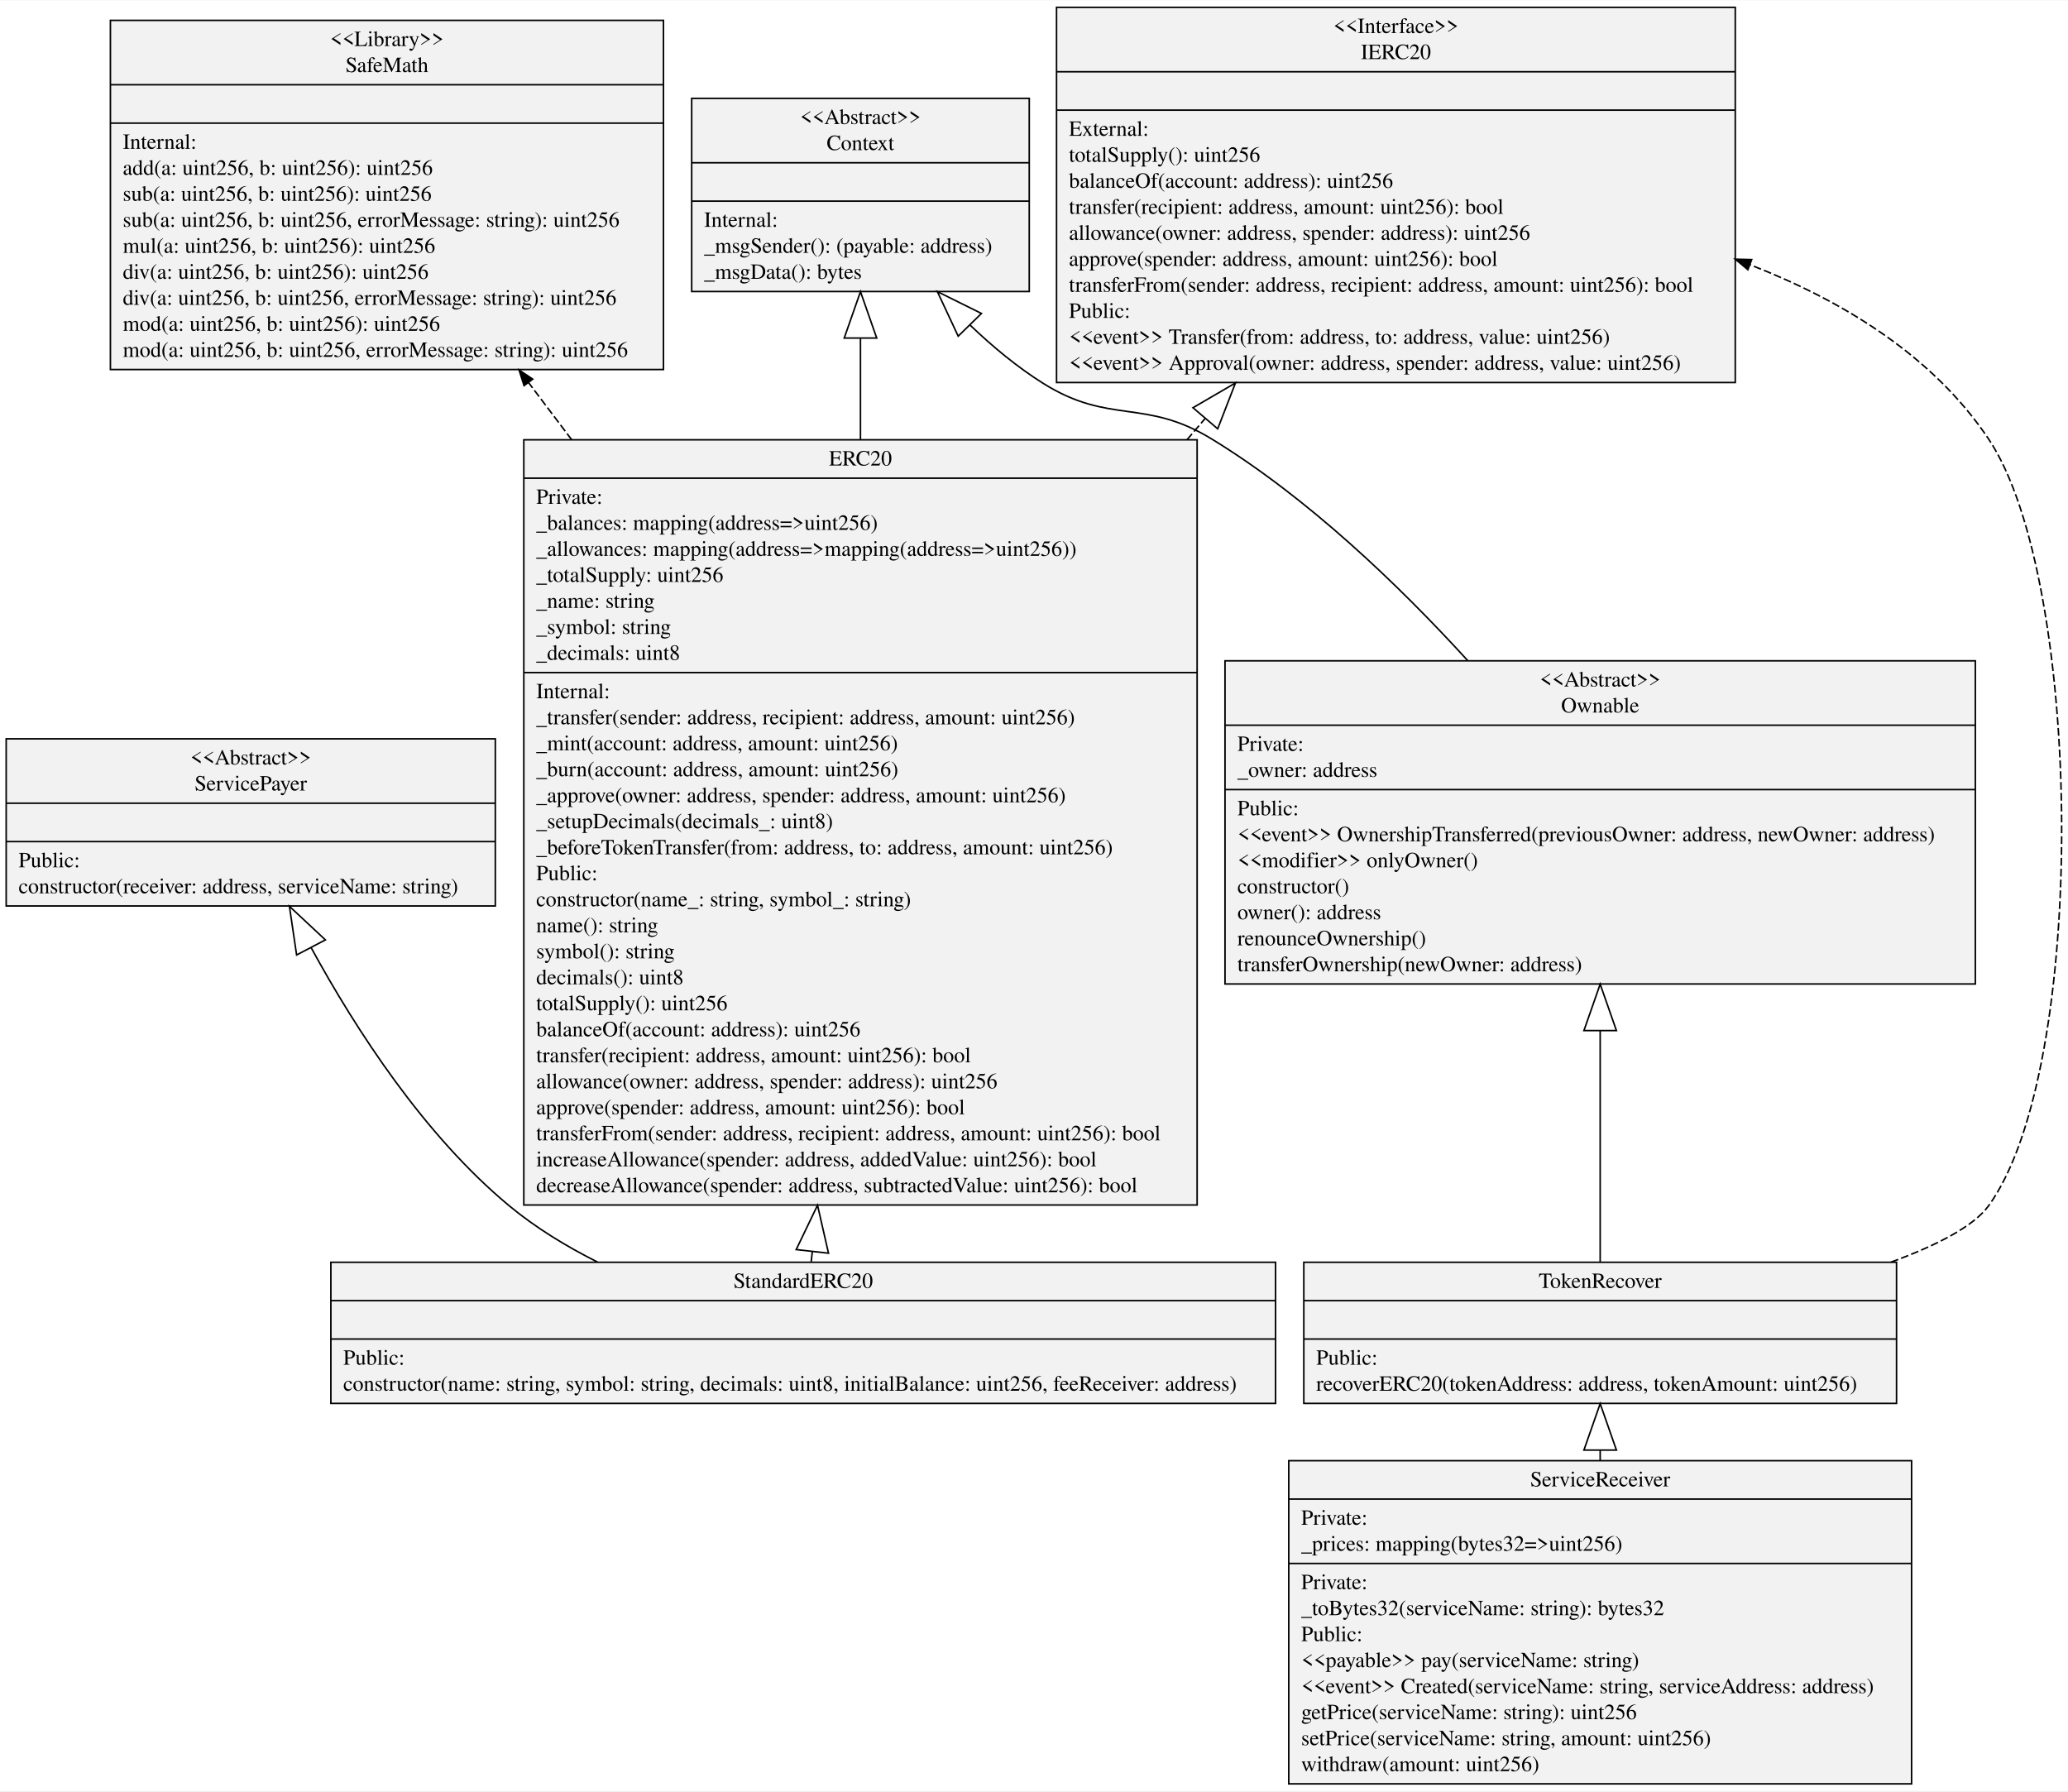
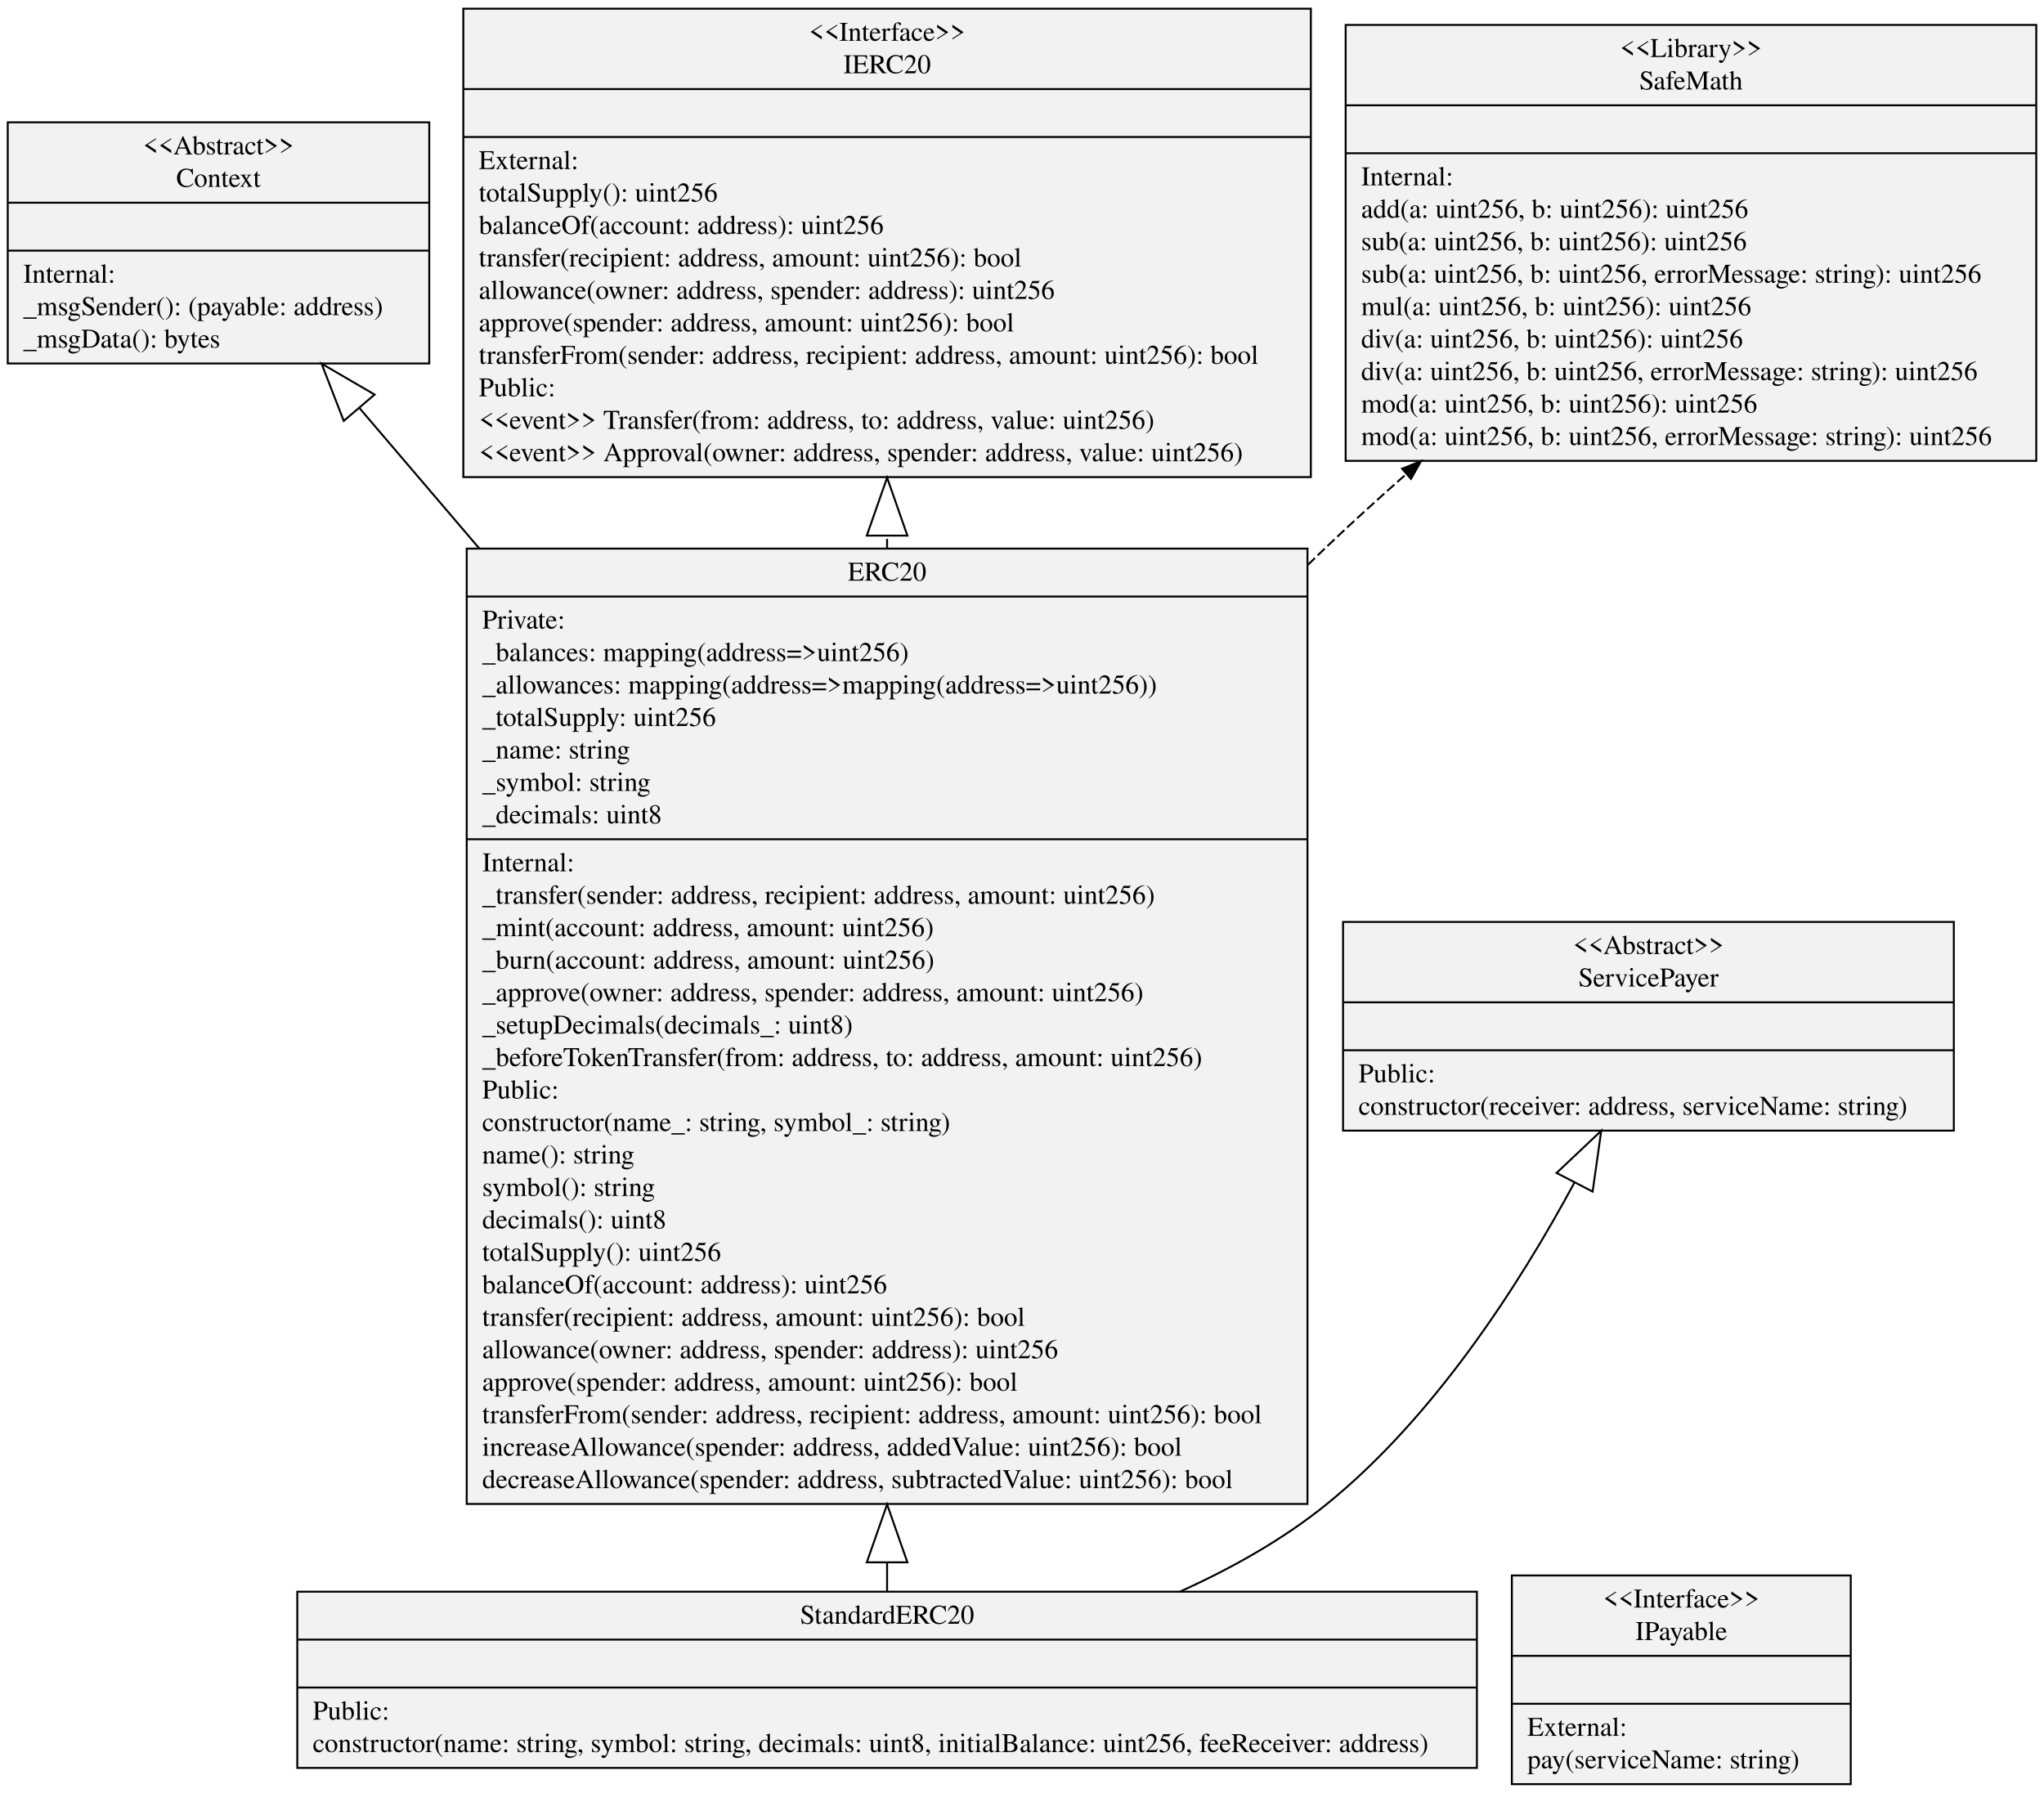
- <svg xmlns="http://www.w3.org/2000/svg" width="1336pt" height="1157pt" viewBox="0.00 0.00 1336.35 1156.80">
-   <g id="graph0" class="graph" transform="scale(1 1) rotate(0) translate(4 1152.8)">
-     <polygon fill="#ffffff" stroke="transparent" points="-4,4 -4,-1152.8 1332.35,-1152.8 1332.35,4 -4,4" />
+ <svg xmlns="http://www.w3.org/2000/svg" width="1058pt" height="928pt" viewBox="0.00 0.00 1057.77 927.80">
+   <g id="graph0" class="graph" transform="scale(1 1) rotate(0) translate(4 923.8)">
+     <polygon fill="#ffffff" stroke="transparent" points="-4,4 -4,-923.8 1053.769,-923.8 1053.769,4 -4,4" />
    <g id="node1" class="node">
-       <polygon fill="#f2f2f2" stroke="#000000" points="442.968,-964.7 442.968,-1089.5 661.112,-1089.5 661.112,-964.7 442.968,-964.7" />
-       <text text-anchor="middle" x="552.04" y="-1072.9" font-family="Times,serif" font-size="14.00" fill="#000000">&lt;&lt;Abstract&gt;&gt;</text>
-       <text text-anchor="middle" x="552.04" y="-1056.1" font-family="Times,serif" font-size="14.00" fill="#000000">Context</text>
-       <polyline fill="none" stroke="#000000" points="442.968,-1047.9 661.112,-1047.9 " />
-       <text text-anchor="middle" x="552.04" y="-1031.3" font-family="Times,serif" font-size="14.00" fill="#000000"> </text>
-       <polyline fill="none" stroke="#000000" points="442.968,-1023.1 661.112,-1023.1 " />
-       <text text-anchor="start" x="450.968" y="-1006.5" font-family="Times,serif" font-size="14.00" fill="#000000">Internal:</text>
-       <text text-anchor="start" x="450.968" y="-989.7" font-family="Times,serif" font-size="14.00" fill="#000000">    _msgSender(): (payable: address)</text>
-       <text text-anchor="start" x="450.968" y="-972.9" font-family="Times,serif" font-size="14.00" fill="#000000">    _msgData(): bytes</text>
+       <polygon fill="#f2f2f2" stroke="#000000" points="0,-735.7 0,-860.5 218.145,-860.5 218.145,-735.7 0,-735.7" />
+       <text text-anchor="middle" x="109.072" y="-843.9" font-family="Times,serif" font-size="14.00" fill="#000000">&lt;&lt;Abstract&gt;&gt;</text>
+       <text text-anchor="middle" x="109.072" y="-827.1" font-family="Times,serif" font-size="14.00" fill="#000000">Context</text>
+       <polyline fill="none" stroke="#000000" points="0,-818.9 218.145,-818.9 " />
+       <text text-anchor="middle" x="109.072" y="-802.3" font-family="Times,serif" font-size="14.00" fill="#000000"> </text>
+       <polyline fill="none" stroke="#000000" points="0,-794.1 218.145,-794.1 " />
+       <text text-anchor="start" x="8" y="-777.5" font-family="Times,serif" font-size="14.00" fill="#000000">Internal:</text>
+       <text text-anchor="start" x="8" y="-760.7" font-family="Times,serif" font-size="14.00" fill="#000000">    _msgSender(): (payable: address)</text>
+       <text text-anchor="start" x="8" y="-743.9" font-family="Times,serif" font-size="14.00" fill="#000000">    _msgData(): bytes</text>
    </g>
    <g id="node2" class="node">
-       <polygon fill="#f2f2f2" stroke="#000000" points="678.74,-905.9 678.74,-1148.3 1117.34,-1148.3 1117.34,-905.9 678.74,-905.9" />
-       <text text-anchor="middle" x="898.04" y="-1131.7" font-family="Times,serif" font-size="14.00" fill="#000000">&lt;&lt;Interface&gt;&gt;</text>
-       <text text-anchor="middle" x="898.04" y="-1114.9" font-family="Times,serif" font-size="14.00" fill="#000000">IERC20</text>
-       <polyline fill="none" stroke="#000000" points="678.74,-1106.7 1117.34,-1106.7 " />
-       <text text-anchor="middle" x="898.04" y="-1090.1" font-family="Times,serif" font-size="14.00" fill="#000000"> </text>
-       <polyline fill="none" stroke="#000000" points="678.74,-1081.9 1117.34,-1081.9 " />
-       <text text-anchor="start" x="686.74" y="-1065.3" font-family="Times,serif" font-size="14.00" fill="#000000">External:</text>
-       <text text-anchor="start" x="686.74" y="-1048.5" font-family="Times,serif" font-size="14.00" fill="#000000">     totalSupply(): uint256</text>
-       <text text-anchor="start" x="686.74" y="-1031.7" font-family="Times,serif" font-size="14.00" fill="#000000">     balanceOf(account: address): uint256</text>
-       <text text-anchor="start" x="686.74" y="-1014.9" font-family="Times,serif" font-size="14.00" fill="#000000">     transfer(recipient: address, amount: uint256): bool</text>
-       <text text-anchor="start" x="686.74" y="-998.1" font-family="Times,serif" font-size="14.00" fill="#000000">     allowance(owner: address, spender: address): uint256</text>
-       <text text-anchor="start" x="686.74" y="-981.3" font-family="Times,serif" font-size="14.00" fill="#000000">     approve(spender: address, amount: uint256): bool</text>
-       <text text-anchor="start" x="686.74" y="-964.5" font-family="Times,serif" font-size="14.00" fill="#000000">     transferFrom(sender: address, recipient: address, amount: uint256): bool</text>
-       <text text-anchor="start" x="686.74" y="-947.7" font-family="Times,serif" font-size="14.00" fill="#000000">Public:</text>
-       <text text-anchor="start" x="686.74" y="-930.9" font-family="Times,serif" font-size="14.00" fill="#000000">    &lt;&lt;event&gt;&gt; Transfer(from: address, to: address, value: uint256)</text>
-       <text text-anchor="start" x="686.74" y="-914.1" font-family="Times,serif" font-size="14.00" fill="#000000">    &lt;&lt;event&gt;&gt; Approval(owner: address, spender: address, value: uint256)</text>
+       <polygon fill="#f2f2f2" stroke="#000000" points="235.772,-676.9 235.772,-919.3 674.372,-919.3 674.372,-676.9 235.772,-676.9" />
+       <text text-anchor="middle" x="455.072" y="-902.7" font-family="Times,serif" font-size="14.00" fill="#000000">&lt;&lt;Interface&gt;&gt;</text>
+       <text text-anchor="middle" x="455.072" y="-885.9" font-family="Times,serif" font-size="14.00" fill="#000000">IERC20</text>
+       <polyline fill="none" stroke="#000000" points="235.772,-877.7 674.372,-877.7 " />
+       <text text-anchor="middle" x="455.072" y="-861.1" font-family="Times,serif" font-size="14.00" fill="#000000"> </text>
+       <polyline fill="none" stroke="#000000" points="235.772,-852.9 674.372,-852.9 " />
+       <text text-anchor="start" x="243.772" y="-836.3" font-family="Times,serif" font-size="14.00" fill="#000000">External:</text>
+       <text text-anchor="start" x="243.772" y="-819.5" font-family="Times,serif" font-size="14.00" fill="#000000">     totalSupply(): uint256</text>
+       <text text-anchor="start" x="243.772" y="-802.7" font-family="Times,serif" font-size="14.00" fill="#000000">     balanceOf(account: address): uint256</text>
+       <text text-anchor="start" x="243.772" y="-785.9" font-family="Times,serif" font-size="14.00" fill="#000000">     transfer(recipient: address, amount: uint256): bool</text>
+       <text text-anchor="start" x="243.772" y="-769.1" font-family="Times,serif" font-size="14.00" fill="#000000">     allowance(owner: address, spender: address): uint256</text>
+       <text text-anchor="start" x="243.772" y="-752.3" font-family="Times,serif" font-size="14.00" fill="#000000">     approve(spender: address, amount: uint256): bool</text>
+       <text text-anchor="start" x="243.772" y="-735.5" font-family="Times,serif" font-size="14.00" fill="#000000">     transferFrom(sender: address, recipient: address, amount: uint256): bool</text>
+       <text text-anchor="start" x="243.772" y="-718.7" font-family="Times,serif" font-size="14.00" fill="#000000">Public:</text>
+       <text text-anchor="start" x="243.772" y="-701.9" font-family="Times,serif" font-size="14.00" fill="#000000">    &lt;&lt;event&gt;&gt; Transfer(from: address, to: address, value: uint256)</text>
+       <text text-anchor="start" x="243.772" y="-685.1" font-family="Times,serif" font-size="14.00" fill="#000000">    &lt;&lt;event&gt;&gt; Approval(owner: address, spender: address, value: uint256)</text>
    </g>
    <g id="node3" class="node">
-       <polygon fill="#f2f2f2" stroke="#000000" points="67.344,-914.3 67.344,-1139.9 424.736,-1139.9 424.736,-914.3 67.344,-914.3" />
-       <text text-anchor="middle" x="246.04" y="-1123.3" font-family="Times,serif" font-size="14.00" fill="#000000">&lt;&lt;Library&gt;&gt;</text>
-       <text text-anchor="middle" x="246.04" y="-1106.5" font-family="Times,serif" font-size="14.00" fill="#000000">SafeMath</text>
-       <polyline fill="none" stroke="#000000" points="67.344,-1098.3 424.736,-1098.3 " />
-       <text text-anchor="middle" x="246.04" y="-1081.7" font-family="Times,serif" font-size="14.00" fill="#000000"> </text>
-       <polyline fill="none" stroke="#000000" points="67.344,-1073.5 424.736,-1073.5 " />
-       <text text-anchor="start" x="75.344" y="-1056.9" font-family="Times,serif" font-size="14.00" fill="#000000">Internal:</text>
-       <text text-anchor="start" x="75.344" y="-1040.1" font-family="Times,serif" font-size="14.00" fill="#000000">    add(a: uint256, b: uint256): uint256</text>
-       <text text-anchor="start" x="75.344" y="-1023.3" font-family="Times,serif" font-size="14.00" fill="#000000">    sub(a: uint256, b: uint256): uint256</text>
-       <text text-anchor="start" x="75.344" y="-1006.5" font-family="Times,serif" font-size="14.00" fill="#000000">    sub(a: uint256, b: uint256, errorMessage: string): uint256</text>
-       <text text-anchor="start" x="75.344" y="-989.7" font-family="Times,serif" font-size="14.00" fill="#000000">    mul(a: uint256, b: uint256): uint256</text>
-       <text text-anchor="start" x="75.344" y="-972.9" font-family="Times,serif" font-size="14.00" fill="#000000">    div(a: uint256, b: uint256): uint256</text>
-       <text text-anchor="start" x="75.344" y="-956.1" font-family="Times,serif" font-size="14.00" fill="#000000">    div(a: uint256, b: uint256, errorMessage: string): uint256</text>
-       <text text-anchor="start" x="75.344" y="-939.3" font-family="Times,serif" font-size="14.00" fill="#000000">    mod(a: uint256, b: uint256): uint256</text>
-       <text text-anchor="start" x="75.344" y="-922.5" font-family="Times,serif" font-size="14.00" fill="#000000">    mod(a: uint256, b: uint256, errorMessage: string): uint256</text>
+       <polygon fill="#f2f2f2" stroke="#000000" points="692.376,-685.3 692.376,-910.9 1049.769,-910.9 1049.769,-685.3 692.376,-685.3" />
+       <text text-anchor="middle" x="871.072" y="-894.3" font-family="Times,serif" font-size="14.00" fill="#000000">&lt;&lt;Library&gt;&gt;</text>
+       <text text-anchor="middle" x="871.072" y="-877.5" font-family="Times,serif" font-size="14.00" fill="#000000">SafeMath</text>
+       <polyline fill="none" stroke="#000000" points="692.376,-869.3 1049.769,-869.3 " />
+       <text text-anchor="middle" x="871.072" y="-852.7" font-family="Times,serif" font-size="14.00" fill="#000000"> </text>
+       <polyline fill="none" stroke="#000000" points="692.376,-844.5 1049.769,-844.5 " />
+       <text text-anchor="start" x="700.376" y="-827.9" font-family="Times,serif" font-size="14.00" fill="#000000">Internal:</text>
+       <text text-anchor="start" x="700.376" y="-811.1" font-family="Times,serif" font-size="14.00" fill="#000000">    add(a: uint256, b: uint256): uint256</text>
+       <text text-anchor="start" x="700.376" y="-794.3" font-family="Times,serif" font-size="14.00" fill="#000000">    sub(a: uint256, b: uint256): uint256</text>
+       <text text-anchor="start" x="700.376" y="-777.5" font-family="Times,serif" font-size="14.00" fill="#000000">    sub(a: uint256, b: uint256, errorMessage: string): uint256</text>
+       <text text-anchor="start" x="700.376" y="-760.7" font-family="Times,serif" font-size="14.00" fill="#000000">    mul(a: uint256, b: uint256): uint256</text>
+       <text text-anchor="start" x="700.376" y="-743.9" font-family="Times,serif" font-size="14.00" fill="#000000">    div(a: uint256, b: uint256): uint256</text>
+       <text text-anchor="start" x="700.376" y="-727.1" font-family="Times,serif" font-size="14.00" fill="#000000">    div(a: uint256, b: uint256, errorMessage: string): uint256</text>
+       <text text-anchor="start" x="700.376" y="-710.3" font-family="Times,serif" font-size="14.00" fill="#000000">    mod(a: uint256, b: uint256): uint256</text>
+       <text text-anchor="start" x="700.376" y="-693.5" font-family="Times,serif" font-size="14.00" fill="#000000">    mod(a: uint256, b: uint256, errorMessage: string): uint256</text>
    </g>
    <g id="node4" class="node">
-       <polygon fill="#f2f2f2" stroke="#000000" points="334.49,-374.5 334.49,-868.9 769.59,-868.9 769.59,-374.5 334.49,-374.5" />
-       <text text-anchor="middle" x="552.04" y="-852.3" font-family="Times,serif" font-size="14.00" fill="#000000">ERC20</text>
-       <polyline fill="none" stroke="#000000" points="334.49,-844.1 769.59,-844.1 " />
-       <text text-anchor="start" x="342.49" y="-827.5" font-family="Times,serif" font-size="14.00" fill="#000000">Private:</text>
-       <text text-anchor="start" x="342.49" y="-810.7" font-family="Times,serif" font-size="14.00" fill="#000000">   _balances: mapping(address=&gt;uint256)</text>
-       <text text-anchor="start" x="342.49" y="-793.9" font-family="Times,serif" font-size="14.00" fill="#000000">   _allowances: mapping(address=&gt;mapping(address=&gt;uint256))</text>
-       <text text-anchor="start" x="342.49" y="-777.1" font-family="Times,serif" font-size="14.00" fill="#000000">   _totalSupply: uint256</text>
-       <text text-anchor="start" x="342.49" y="-760.3" font-family="Times,serif" font-size="14.00" fill="#000000">   _name: string</text>
-       <text text-anchor="start" x="342.49" y="-743.5" font-family="Times,serif" font-size="14.00" fill="#000000">   _symbol: string</text>
-       <text text-anchor="start" x="342.49" y="-726.7" font-family="Times,serif" font-size="14.00" fill="#000000">   _decimals: uint8</text>
-       <polyline fill="none" stroke="#000000" points="334.49,-718.5 769.59,-718.5 " />
-       <text text-anchor="start" x="342.49" y="-701.9" font-family="Times,serif" font-size="14.00" fill="#000000">Internal:</text>
-       <text text-anchor="start" x="342.49" y="-685.1" font-family="Times,serif" font-size="14.00" fill="#000000">    _transfer(sender: address, recipient: address, amount: uint256)</text>
-       <text text-anchor="start" x="342.49" y="-668.3" font-family="Times,serif" font-size="14.00" fill="#000000">    _mint(account: address, amount: uint256)</text>
-       <text text-anchor="start" x="342.49" y="-651.5" font-family="Times,serif" font-size="14.00" fill="#000000">    _burn(account: address, amount: uint256)</text>
-       <text text-anchor="start" x="342.49" y="-634.7" font-family="Times,serif" font-size="14.00" fill="#000000">    _approve(owner: address, spender: address, amount: uint256)</text>
-       <text text-anchor="start" x="342.49" y="-617.9" font-family="Times,serif" font-size="14.00" fill="#000000">    _setupDecimals(decimals_: uint8)</text>
-       <text text-anchor="start" x="342.49" y="-601.1" font-family="Times,serif" font-size="14.00" fill="#000000">    _beforeTokenTransfer(from: address, to: address, amount: uint256)</text>
-       <text text-anchor="start" x="342.49" y="-584.3" font-family="Times,serif" font-size="14.00" fill="#000000">Public:</text>
-       <text text-anchor="start" x="342.49" y="-567.5" font-family="Times,serif" font-size="14.00" fill="#000000">    constructor(name_: string, symbol_: string)</text>
-       <text text-anchor="start" x="342.49" y="-550.7" font-family="Times,serif" font-size="14.00" fill="#000000">    name(): string</text>
-       <text text-anchor="start" x="342.49" y="-533.9" font-family="Times,serif" font-size="14.00" fill="#000000">    symbol(): string</text>
-       <text text-anchor="start" x="342.49" y="-517.1" font-family="Times,serif" font-size="14.00" fill="#000000">    decimals(): uint8</text>
-       <text text-anchor="start" x="342.49" y="-500.3" font-family="Times,serif" font-size="14.00" fill="#000000">    totalSupply(): uint256</text>
-       <text text-anchor="start" x="342.49" y="-483.5" font-family="Times,serif" font-size="14.00" fill="#000000">    balanceOf(account: address): uint256</text>
-       <text text-anchor="start" x="342.49" y="-466.7" font-family="Times,serif" font-size="14.00" fill="#000000">    transfer(recipient: address, amount: uint256): bool</text>
-       <text text-anchor="start" x="342.49" y="-449.9" font-family="Times,serif" font-size="14.00" fill="#000000">    allowance(owner: address, spender: address): uint256</text>
-       <text text-anchor="start" x="342.49" y="-433.1" font-family="Times,serif" font-size="14.00" fill="#000000">    approve(spender: address, amount: uint256): bool</text>
-       <text text-anchor="start" x="342.49" y="-416.3" font-family="Times,serif" font-size="14.00" fill="#000000">    transferFrom(sender: address, recipient: address, amount: uint256): bool</text>
-       <text text-anchor="start" x="342.49" y="-399.5" font-family="Times,serif" font-size="14.00" fill="#000000">    increaseAllowance(spender: address, addedValue: uint256): bool</text>
-       <text text-anchor="start" x="342.49" y="-382.7" font-family="Times,serif" font-size="14.00" fill="#000000">    decreaseAllowance(spender: address, subtractedValue: uint256): bool</text>
+       <polygon fill="#f2f2f2" stroke="#000000" points="237.522,-145.5 237.522,-639.9 672.622,-639.9 672.622,-145.5 237.522,-145.5" />
+       <text text-anchor="middle" x="455.072" y="-623.3" font-family="Times,serif" font-size="14.00" fill="#000000">ERC20</text>
+       <polyline fill="none" stroke="#000000" points="237.522,-615.1 672.622,-615.1 " />
+       <text text-anchor="start" x="245.522" y="-598.5" font-family="Times,serif" font-size="14.00" fill="#000000">Private:</text>
+       <text text-anchor="start" x="245.522" y="-581.7" font-family="Times,serif" font-size="14.00" fill="#000000">   _balances: mapping(address=&gt;uint256)</text>
+       <text text-anchor="start" x="245.522" y="-564.9" font-family="Times,serif" font-size="14.00" fill="#000000">   _allowances: mapping(address=&gt;mapping(address=&gt;uint256))</text>
+       <text text-anchor="start" x="245.522" y="-548.1" font-family="Times,serif" font-size="14.00" fill="#000000">   _totalSupply: uint256</text>
+       <text text-anchor="start" x="245.522" y="-531.3" font-family="Times,serif" font-size="14.00" fill="#000000">   _name: string</text>
+       <text text-anchor="start" x="245.522" y="-514.5" font-family="Times,serif" font-size="14.00" fill="#000000">   _symbol: string</text>
+       <text text-anchor="start" x="245.522" y="-497.7" font-family="Times,serif" font-size="14.00" fill="#000000">   _decimals: uint8</text>
+       <polyline fill="none" stroke="#000000" points="237.522,-489.5 672.622,-489.5 " />
+       <text text-anchor="start" x="245.522" y="-472.9" font-family="Times,serif" font-size="14.00" fill="#000000">Internal:</text>
+       <text text-anchor="start" x="245.522" y="-456.1" font-family="Times,serif" font-size="14.00" fill="#000000">    _transfer(sender: address, recipient: address, amount: uint256)</text>
+       <text text-anchor="start" x="245.522" y="-439.3" font-family="Times,serif" font-size="14.00" fill="#000000">    _mint(account: address, amount: uint256)</text>
+       <text text-anchor="start" x="245.522" y="-422.5" font-family="Times,serif" font-size="14.00" fill="#000000">    _burn(account: address, amount: uint256)</text>
+       <text text-anchor="start" x="245.522" y="-405.7" font-family="Times,serif" font-size="14.00" fill="#000000">    _approve(owner: address, spender: address, amount: uint256)</text>
+       <text text-anchor="start" x="245.522" y="-388.9" font-family="Times,serif" font-size="14.00" fill="#000000">    _setupDecimals(decimals_: uint8)</text>
+       <text text-anchor="start" x="245.522" y="-372.1" font-family="Times,serif" font-size="14.00" fill="#000000">    _beforeTokenTransfer(from: address, to: address, amount: uint256)</text>
+       <text text-anchor="start" x="245.522" y="-355.3" font-family="Times,serif" font-size="14.00" fill="#000000">Public:</text>
+       <text text-anchor="start" x="245.522" y="-338.5" font-family="Times,serif" font-size="14.00" fill="#000000">    constructor(name_: string, symbol_: string)</text>
+       <text text-anchor="start" x="245.522" y="-321.7" font-family="Times,serif" font-size="14.00" fill="#000000">    name(): string</text>
+       <text text-anchor="start" x="245.522" y="-304.9" font-family="Times,serif" font-size="14.00" fill="#000000">    symbol(): string</text>
+       <text text-anchor="start" x="245.522" y="-288.1" font-family="Times,serif" font-size="14.00" fill="#000000">    decimals(): uint8</text>
+       <text text-anchor="start" x="245.522" y="-271.3" font-family="Times,serif" font-size="14.00" fill="#000000">    totalSupply(): uint256</text>
+       <text text-anchor="start" x="245.522" y="-254.5" font-family="Times,serif" font-size="14.00" fill="#000000">    balanceOf(account: address): uint256</text>
+       <text text-anchor="start" x="245.522" y="-237.7" font-family="Times,serif" font-size="14.00" fill="#000000">    transfer(recipient: address, amount: uint256): bool</text>
+       <text text-anchor="start" x="245.522" y="-220.9" font-family="Times,serif" font-size="14.00" fill="#000000">    allowance(owner: address, spender: address): uint256</text>
+       <text text-anchor="start" x="245.522" y="-204.1" font-family="Times,serif" font-size="14.00" fill="#000000">    approve(spender: address, amount: uint256): bool</text>
+       <text text-anchor="start" x="245.522" y="-187.3" font-family="Times,serif" font-size="14.00" fill="#000000">    transferFrom(sender: address, recipient: address, amount: uint256): bool</text>
+       <text text-anchor="start" x="245.522" y="-170.5" font-family="Times,serif" font-size="14.00" fill="#000000">    increaseAllowance(spender: address, addedValue: uint256): bool</text>
+       <text text-anchor="start" x="245.522" y="-153.7" font-family="Times,serif" font-size="14.00" fill="#000000">    decreaseAllowance(spender: address, subtractedValue: uint256): bool</text>
    </g>
    <g id="edge1" class="edge">
-       <path fill="none" stroke="#000000" d="M552.04,-868.91C552.04,-891.957 552.04,-914.197 552.04,-934.355" />
-       <polygon fill="none" stroke="#000000" points="541.54,-934.62 552.04,-964.62 562.54,-934.62 541.54,-934.62" />
+       <path fill="none" stroke="#000000" d="M244.083,-639.91C222.058,-665.717 200.897,-690.512 182.125,-712.506" />
+       <polygon fill="none" stroke="#000000" points="173.887,-705.984 162.398,-735.62 189.86,-719.617 173.887,-705.984" />
    </g>
    <g id="edge2" class="edge">
-       <path fill="none" stroke="#000000" stroke-dasharray="5,2" d="M763.029,-868.91C766.961,-873.518 770.865,-878.092 774.734,-882.625" />
-       <polygon fill="none" stroke="#000000" points="766.904,-889.625 794.366,-905.628 782.877,-875.992 766.904,-889.625" />
+       <path fill="none" stroke="#000000" stroke-dasharray="5,2" d="M455.072,-639.91C455.072,-642.067 455.072,-644.216 455.072,-646.358" />
+       <polygon fill="none" stroke="#000000" points="444.572,-646.628 455.072,-676.628 465.572,-646.628 444.572,-646.628" />
    </g>
    <g id="edge3" class="edge">
-       <path fill="none" stroke="#000000" stroke-dasharray="5,2" d="M365.443,-868.91C355.926,-881.519 346.591,-893.886 337.596,-905.803" />
-       <polygon fill="#000000" stroke="#000000" points="334.656,-903.889 331.425,-913.979 340.243,-908.106 334.656,-903.889" />
+       <path fill="none" stroke="#000000" stroke-dasharray="5,2" d="M672.872,-631.544C675.946,-634.527 679.013,-637.48 682.072,-640.4 695.365,-653.09 709.526,-665.966 723.887,-678.608" />
+       <polygon fill="#000000" stroke="#000000" points="721.582,-681.242 731.412,-685.196 726.193,-675.975 721.582,-681.242" />
    </g>
    <g id="node5" class="node">
-       <polygon fill="#f2f2f2" stroke="#000000" points="787.603,-517.3 787.603,-726.1 1272.477,-726.1 1272.477,-517.3 787.603,-517.3" />
-       <text text-anchor="middle" x="1030.04" y="-709.5" font-family="Times,serif" font-size="14.00" fill="#000000">&lt;&lt;Abstract&gt;&gt;</text>
-       <text text-anchor="middle" x="1030.04" y="-692.7" font-family="Times,serif" font-size="14.00" fill="#000000">Ownable</text>
-       <polyline fill="none" stroke="#000000" points="787.603,-684.5 1272.477,-684.5 " />
-       <text text-anchor="start" x="795.603" y="-667.9" font-family="Times,serif" font-size="14.00" fill="#000000">Private:</text>
-       <text text-anchor="start" x="795.603" y="-651.1" font-family="Times,serif" font-size="14.00" fill="#000000">   _owner: address</text>
-       <polyline fill="none" stroke="#000000" points="787.603,-642.9 1272.477,-642.9 " />
-       <text text-anchor="start" x="795.603" y="-626.3" font-family="Times,serif" font-size="14.00" fill="#000000">Public:</text>
-       <text text-anchor="start" x="795.603" y="-609.5" font-family="Times,serif" font-size="14.00" fill="#000000">    &lt;&lt;event&gt;&gt; OwnershipTransferred(previousOwner: address, newOwner: address)</text>
-       <text text-anchor="start" x="795.603" y="-592.7" font-family="Times,serif" font-size="14.00" fill="#000000">    &lt;&lt;modifier&gt;&gt; onlyOwner()</text>
-       <text text-anchor="start" x="795.603" y="-575.9" font-family="Times,serif" font-size="14.00" fill="#000000">    constructor()</text>
-       <text text-anchor="start" x="795.603" y="-559.1" font-family="Times,serif" font-size="14.00" fill="#000000">    owner(): address</text>
-       <text text-anchor="start" x="795.603" y="-542.3" font-family="Times,serif" font-size="14.00" fill="#000000">    renounceOwnership()</text>
-       <text text-anchor="start" x="795.603" y="-525.5" font-family="Times,serif" font-size="14.00" fill="#000000">    transferOwnership(newOwner: address)</text>
+       <polygon fill="#f2f2f2" stroke="#000000" points="778.383,-.5 778.383,-108.5 953.762,-108.5 953.762,-.5 778.383,-.5" />
+       <text text-anchor="middle" x="866.072" y="-91.9" font-family="Times,serif" font-size="14.00" fill="#000000">&lt;&lt;Interface&gt;&gt;</text>
+       <text text-anchor="middle" x="866.072" y="-75.1" font-family="Times,serif" font-size="14.00" fill="#000000">IPayable</text>
+       <polyline fill="none" stroke="#000000" points="778.383,-66.9 953.762,-66.9 " />
+       <text text-anchor="middle" x="866.072" y="-50.3" font-family="Times,serif" font-size="14.00" fill="#000000"> </text>
+       <polyline fill="none" stroke="#000000" points="778.383,-42.1 953.762,-42.1 " />
+       <text text-anchor="start" x="786.383" y="-25.5" font-family="Times,serif" font-size="14.00" fill="#000000">External:</text>
+       <text text-anchor="start" x="786.383" y="-8.7" font-family="Times,serif" font-size="14.00" fill="#000000">     pay(serviceName: string)</text>
+     </g>
+     <g id="node6" class="node">
+       <polygon fill="#f2f2f2" stroke="#000000" points="691.032,-338.7 691.032,-446.7 1007.112,-446.7 1007.112,-338.7 691.032,-338.7" />
+       <text text-anchor="middle" x="849.072" y="-430.1" font-family="Times,serif" font-size="14.00" fill="#000000">&lt;&lt;Abstract&gt;&gt;</text>
+       <text text-anchor="middle" x="849.072" y="-413.3" font-family="Times,serif" font-size="14.00" fill="#000000">ServicePayer</text>
+       <polyline fill="none" stroke="#000000" points="691.032,-405.1 1007.112,-405.1 " />
+       <text text-anchor="middle" x="849.072" y="-388.5" font-family="Times,serif" font-size="14.00" fill="#000000"> </text>
+       <polyline fill="none" stroke="#000000" points="691.032,-380.3 1007.112,-380.3 " />
+       <text text-anchor="start" x="699.032" y="-363.7" font-family="Times,serif" font-size="14.00" fill="#000000">Public:</text>
+       <text text-anchor="start" x="699.032" y="-346.9" font-family="Times,serif" font-size="14.00" fill="#000000">    constructor(receiver: address, serviceName: string)</text>
+     </g>
+     <g id="node7" class="node">
+       <polygon fill="#f2f2f2" stroke="#000000" points="149.843,-8.9 149.843,-100.1 760.302,-100.1 760.302,-8.9 149.843,-8.9" />
+       <text text-anchor="middle" x="455.072" y="-83.5" font-family="Times,serif" font-size="14.00" fill="#000000">StandardERC20</text>
+       <polyline fill="none" stroke="#000000" points="149.843,-75.3 760.302,-75.3 " />
+       <text text-anchor="middle" x="455.072" y="-58.7" font-family="Times,serif" font-size="14.00" fill="#000000"> </text>
+       <polyline fill="none" stroke="#000000" points="149.843,-50.5 760.302,-50.5 " />
+       <text text-anchor="start" x="157.843" y="-33.9" font-family="Times,serif" font-size="14.00" fill="#000000">Public:</text>
+       <text text-anchor="start" x="157.843" y="-17.1" font-family="Times,serif" font-size="14.00" fill="#000000">    constructor(name: string, symbol: string, decimals: uint8, initialBalance: uint256, feeReceiver: address)</text>
    </g>
    <g id="edge4" class="edge">
-       <path fill="none" stroke="#000000" d="M944.442,-726.243C899.553,-775.429 841.062,-831.469 779.04,-869.4 735.516,-896.018 713.268,-878.303 670.04,-905.4 653.414,-915.822 637.444,-929.07 622.916,-942.966" />
-       <polygon fill="none" stroke="#000000" points="615.19,-935.849 601.733,-964.644 630.21,-950.526 615.19,-935.849" />
-     </g>
-     <g id="node6" class="node">
-       <polygon fill="#f2f2f2" stroke="#000000" points="838.529,-246.3 838.529,-337.5 1221.551,-337.5 1221.551,-246.3 838.529,-246.3" />
-       <text text-anchor="middle" x="1030.04" y="-320.9" font-family="Times,serif" font-size="14.00" fill="#000000">TokenRecover</text>
-       <polyline fill="none" stroke="#000000" points="838.529,-312.7 1221.551,-312.7 " />
-       <text text-anchor="middle" x="1030.04" y="-296.1" font-family="Times,serif" font-size="14.00" fill="#000000"> </text>
-       <polyline fill="none" stroke="#000000" points="838.529,-287.9 1221.551,-287.9 " />
-       <text text-anchor="start" x="846.529" y="-271.3" font-family="Times,serif" font-size="14.00" fill="#000000">Public:</text>
-       <text text-anchor="start" x="846.529" y="-254.5" font-family="Times,serif" font-size="14.00" fill="#000000">    recoverERC20(tokenAddress: address, tokenAmount: uint256)</text>
-     </g>
-     <g id="edge6" class="edge">
-       <path fill="none" stroke="#000000" stroke-dasharray="5,2" d="M1217.938,-337.574C1247.426,-348.383 1271.385,-360.684 1281.04,-374 1345.661,-463.127 1342.299,-777.929 1281.04,-869.4 1245.053,-923.136 1187.079,-958.58 1127.009,-981.951" />
-       <polygon fill="#000000" stroke="#000000" points="1125.471,-978.791 1117.353,-985.599 1127.945,-985.339 1125.471,-978.791" />
+       <path fill="none" stroke="#000000" d="M455.072,-100.111C455.072,-104.841 455.072,-109.855 455.072,-115.11" />
+       <polygon fill="none" stroke="#000000" points="444.572,-115.288 455.072,-145.288 465.572,-115.288 444.572,-115.288" />
    </g>
    <g id="edge5" class="edge">
-       <path fill="none" stroke="#000000" d="M1030.04,-337.757C1030.04,-376.464 1030.04,-433.907 1030.04,-487.019" />
-       <polygon fill="none" stroke="#000000" points="1019.54,-487.193 1030.04,-517.193 1040.54,-487.193 1019.54,-487.193" />
-     </g>
-     <g id="node7" class="node">
-       <polygon fill="#f2f2f2" stroke="#000000" points="828.803,-.5 828.803,-209.3 1231.277,-209.3 1231.277,-.5 828.803,-.5" />
-       <text text-anchor="middle" x="1030.04" y="-192.7" font-family="Times,serif" font-size="14.00" fill="#000000">ServiceReceiver</text>
-       <polyline fill="none" stroke="#000000" points="828.803,-184.5 1231.277,-184.5 " />
-       <text text-anchor="start" x="836.803" y="-167.9" font-family="Times,serif" font-size="14.00" fill="#000000">Private:</text>
-       <text text-anchor="start" x="836.803" y="-151.1" font-family="Times,serif" font-size="14.00" fill="#000000">   _prices: mapping(bytes32=&gt;uint256)</text>
-       <polyline fill="none" stroke="#000000" points="828.803,-142.9 1231.277,-142.9 " />
-       <text text-anchor="start" x="836.803" y="-126.3" font-family="Times,serif" font-size="14.00" fill="#000000">Private:</text>
-       <text text-anchor="start" x="836.803" y="-109.5" font-family="Times,serif" font-size="14.00" fill="#000000">    _toBytes32(serviceName: string): bytes32</text>
-       <text text-anchor="start" x="836.803" y="-92.7" font-family="Times,serif" font-size="14.00" fill="#000000">Public:</text>
-       <text text-anchor="start" x="836.803" y="-75.9" font-family="Times,serif" font-size="14.00" fill="#000000">    &lt;&lt;payable&gt;&gt; pay(serviceName: string)</text>
-       <text text-anchor="start" x="836.803" y="-59.1" font-family="Times,serif" font-size="14.00" fill="#000000">    &lt;&lt;event&gt;&gt; Created(serviceName: string, serviceAddress: address)</text>
-       <text text-anchor="start" x="836.803" y="-42.3" font-family="Times,serif" font-size="14.00" fill="#000000">    getPrice(serviceName: string): uint256</text>
-       <text text-anchor="start" x="836.803" y="-25.5" font-family="Times,serif" font-size="14.00" fill="#000000">    setPrice(serviceName: string, amount: uint256)</text>
-       <text text-anchor="start" x="836.803" y="-8.7" font-family="Times,serif" font-size="14.00" fill="#000000">    withdraw(amount: uint256)</text>
-     </g>
-     <g id="edge7" class="edge">
-       <path fill="none" stroke="#000000" d="M1030.04,-209.335C1030.04,-211.549 1030.04,-213.755 1030.04,-215.948" />
-       <polygon fill="none" stroke="#000000" points="1019.54,-216.147 1030.04,-246.147 1040.54,-216.147 1019.54,-216.147" />
-     </g>
-     <g id="node8" class="node">
-       <polygon fill="#f2f2f2" stroke="#000000" points="0,-567.7 0,-675.7 316.08,-675.7 316.08,-567.7 0,-567.7" />
-       <text text-anchor="middle" x="158.04" y="-659.1" font-family="Times,serif" font-size="14.00" fill="#000000">&lt;&lt;Abstract&gt;&gt;</text>
-       <text text-anchor="middle" x="158.04" y="-642.3" font-family="Times,serif" font-size="14.00" fill="#000000">ServicePayer</text>
-       <polyline fill="none" stroke="#000000" points="0,-634.1 316.08,-634.1 " />
-       <text text-anchor="middle" x="158.04" y="-617.5" font-family="Times,serif" font-size="14.00" fill="#000000"> </text>
-       <polyline fill="none" stroke="#000000" points="0,-609.3 316.08,-609.3 " />
-       <text text-anchor="start" x="8" y="-592.7" font-family="Times,serif" font-size="14.00" fill="#000000">Public:</text>
-       <text text-anchor="start" x="8" y="-575.9" font-family="Times,serif" font-size="14.00" fill="#000000">    constructor(receiver: address, serviceName: string)</text>
-     </g>
-     <g id="node9" class="node">
-       <polygon fill="#f2f2f2" stroke="#000000" points="209.81,-246.3 209.81,-337.5 820.27,-337.5 820.27,-246.3 209.81,-246.3" />
-       <text text-anchor="middle" x="515.04" y="-320.9" font-family="Times,serif" font-size="14.00" fill="#000000">StandardERC20</text>
-       <polyline fill="none" stroke="#000000" points="209.81,-312.7 820.27,-312.7 " />
-       <text text-anchor="middle" x="515.04" y="-296.1" font-family="Times,serif" font-size="14.00" fill="#000000"> </text>
-       <polyline fill="none" stroke="#000000" points="209.81,-287.9 820.27,-287.9 " />
-       <text text-anchor="start" x="217.81" y="-271.3" font-family="Times,serif" font-size="14.00" fill="#000000">Public:</text>
-       <text text-anchor="start" x="217.81" y="-254.5" font-family="Times,serif" font-size="14.00" fill="#000000">    constructor(name: string, symbol: string, decimals: uint8, initialBalance: uint256, feeReceiver: address)</text>
-     </g>
-     <g id="edge8" class="edge">
-       <path fill="none" stroke="#000000" d="M520.185,-337.757C520.423,-339.883 520.668,-342.066 520.919,-344.301" />
-       <polygon fill="none" stroke="#000000" points="510.51,-345.702 524.289,-374.345 531.379,-343.361 510.51,-345.702" />
-     </g>
-     <g id="edge9" class="edge">
-       <path fill="none" stroke="#000000" d="M382.117,-337.621C361.846,-347.816 342.046,-359.886 325.04,-374 270.195,-419.519 226.108,-487.547 197.035,-540.8" />
-       <polygon fill="none" stroke="#000000" points="187.675,-536.041 183.031,-567.484 206.269,-545.8 187.675,-536.041" />
+       <path fill="none" stroke="#000000" d="M606.786,-100.208C633.457,-112.24 659.777,-127.027 682.072,-145 737.733,-189.871 781.872,-258.239 810.759,-311.79" />
+       <polygon fill="none" stroke="#000000" points="801.531,-316.804 824.644,-338.621 820.181,-307.152 801.531,-316.804" />
    </g>
  </g>
</svg>
